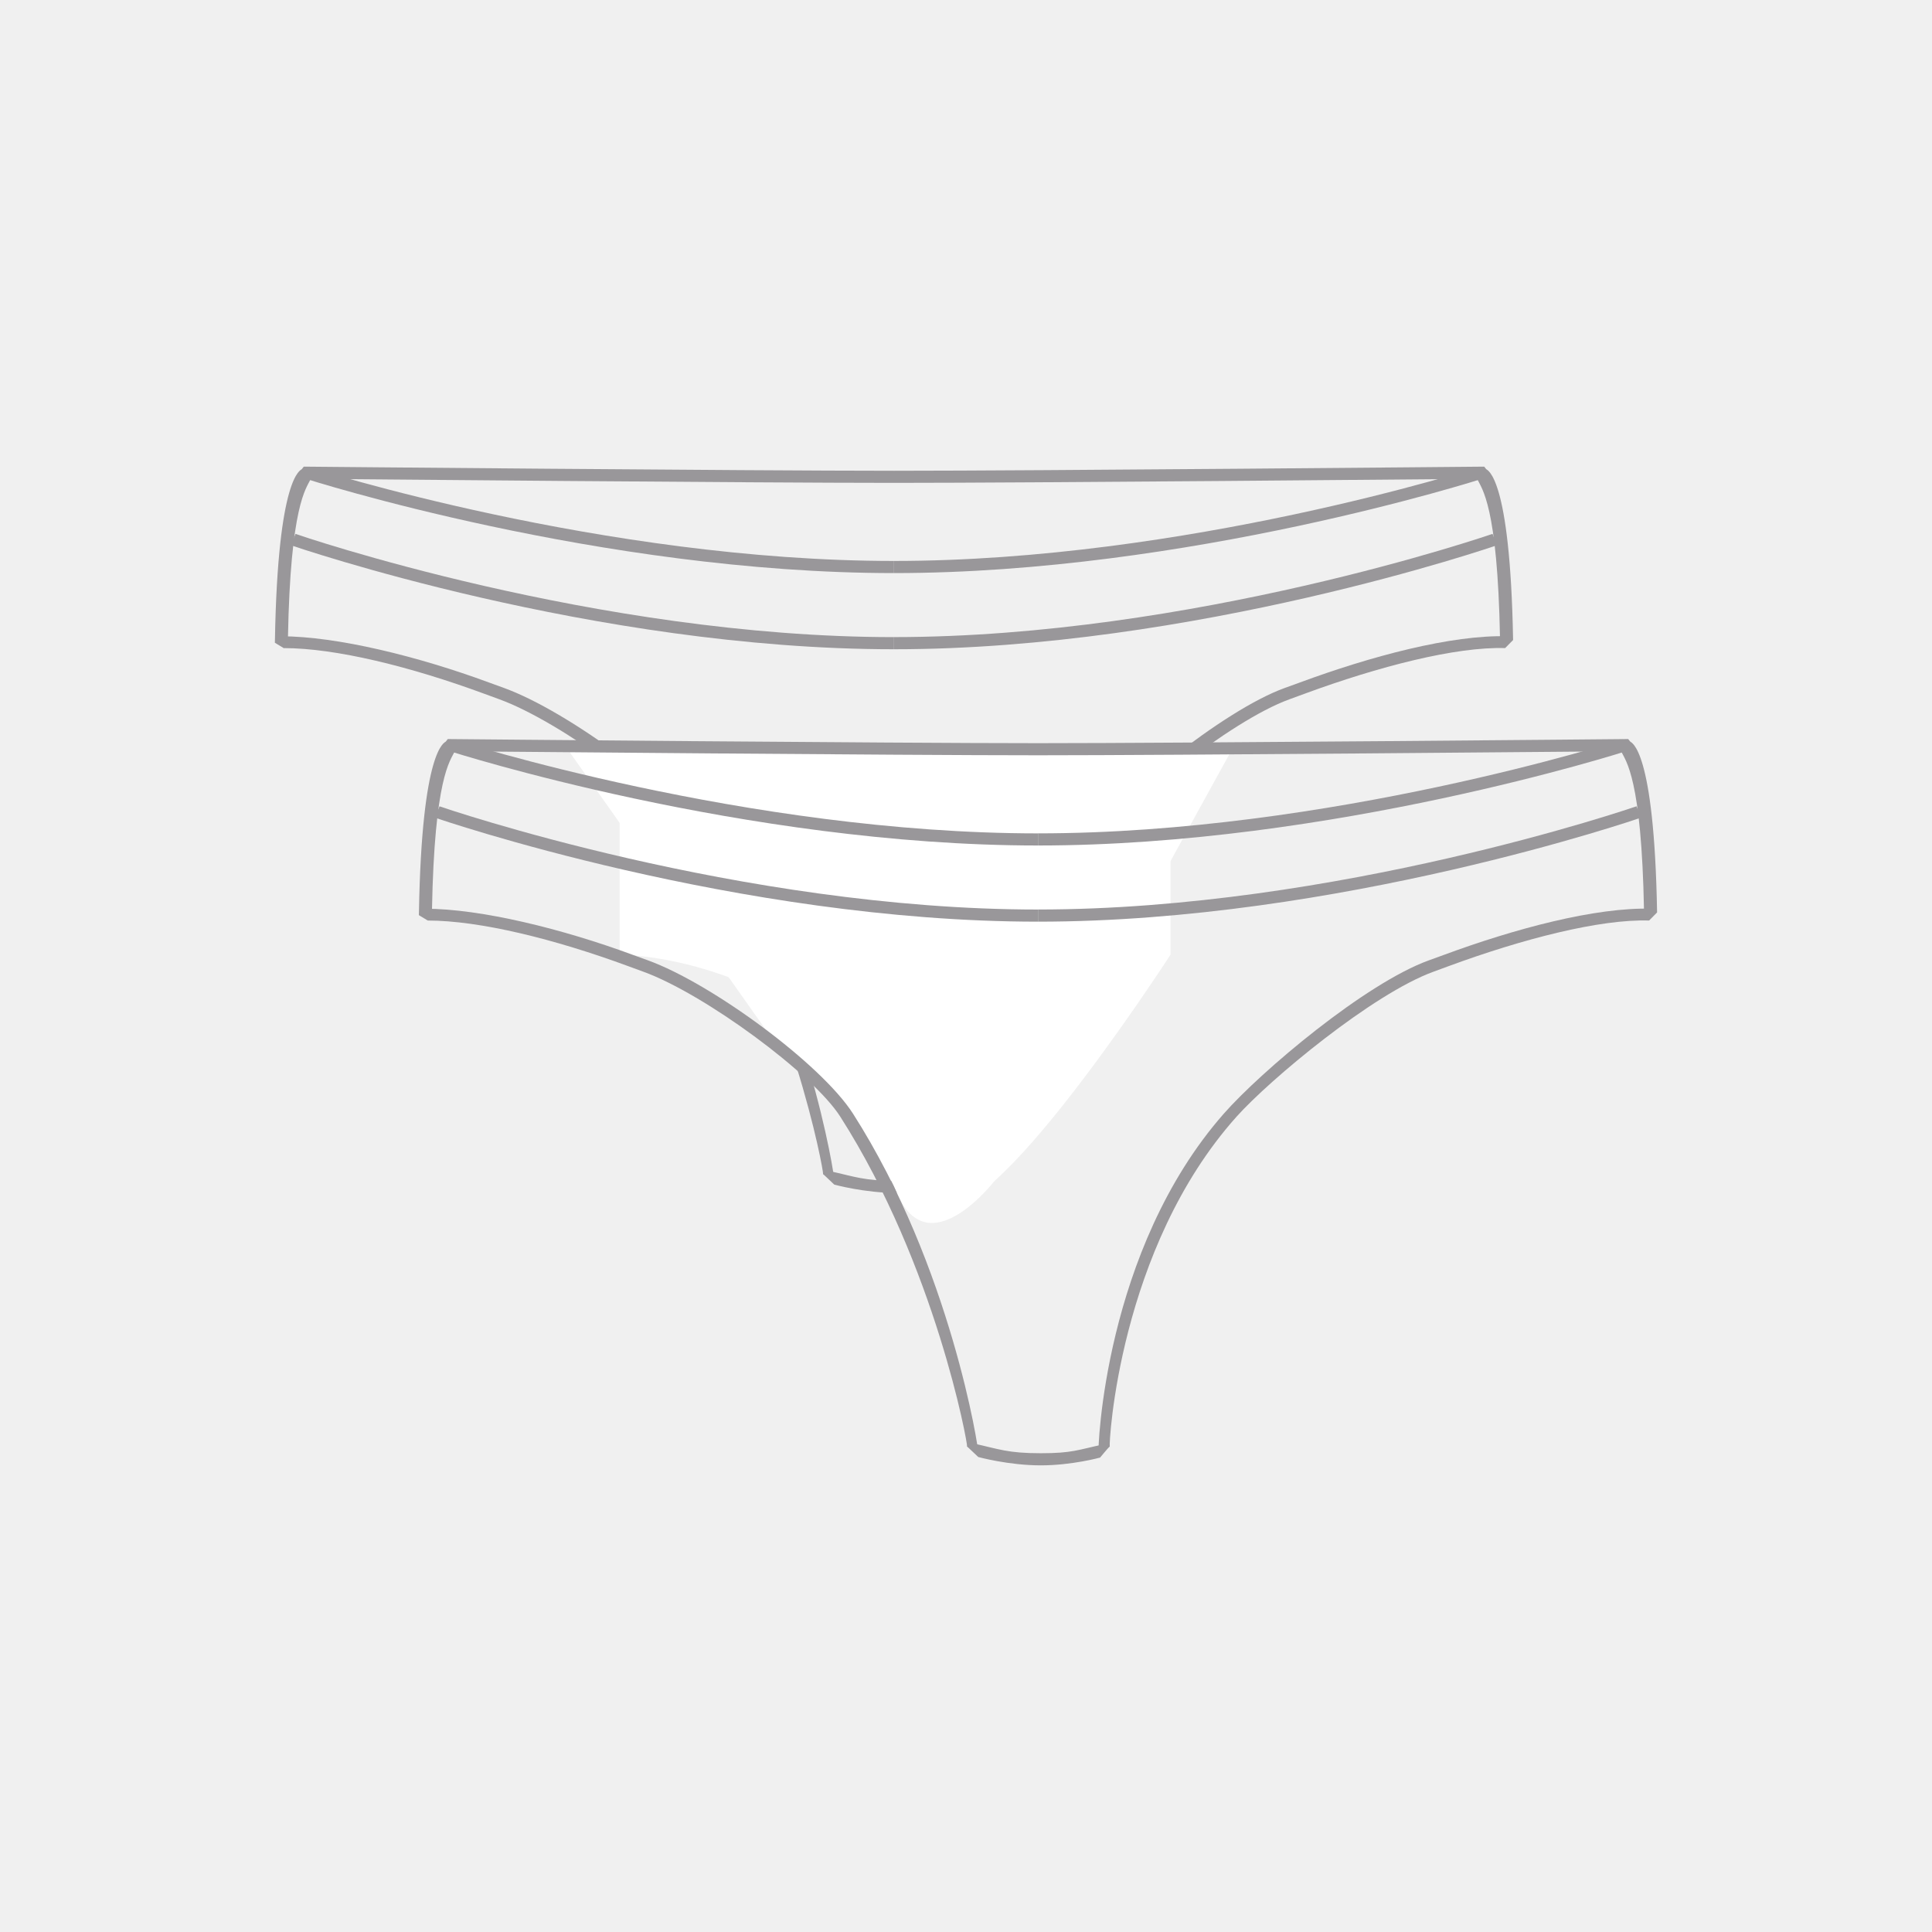
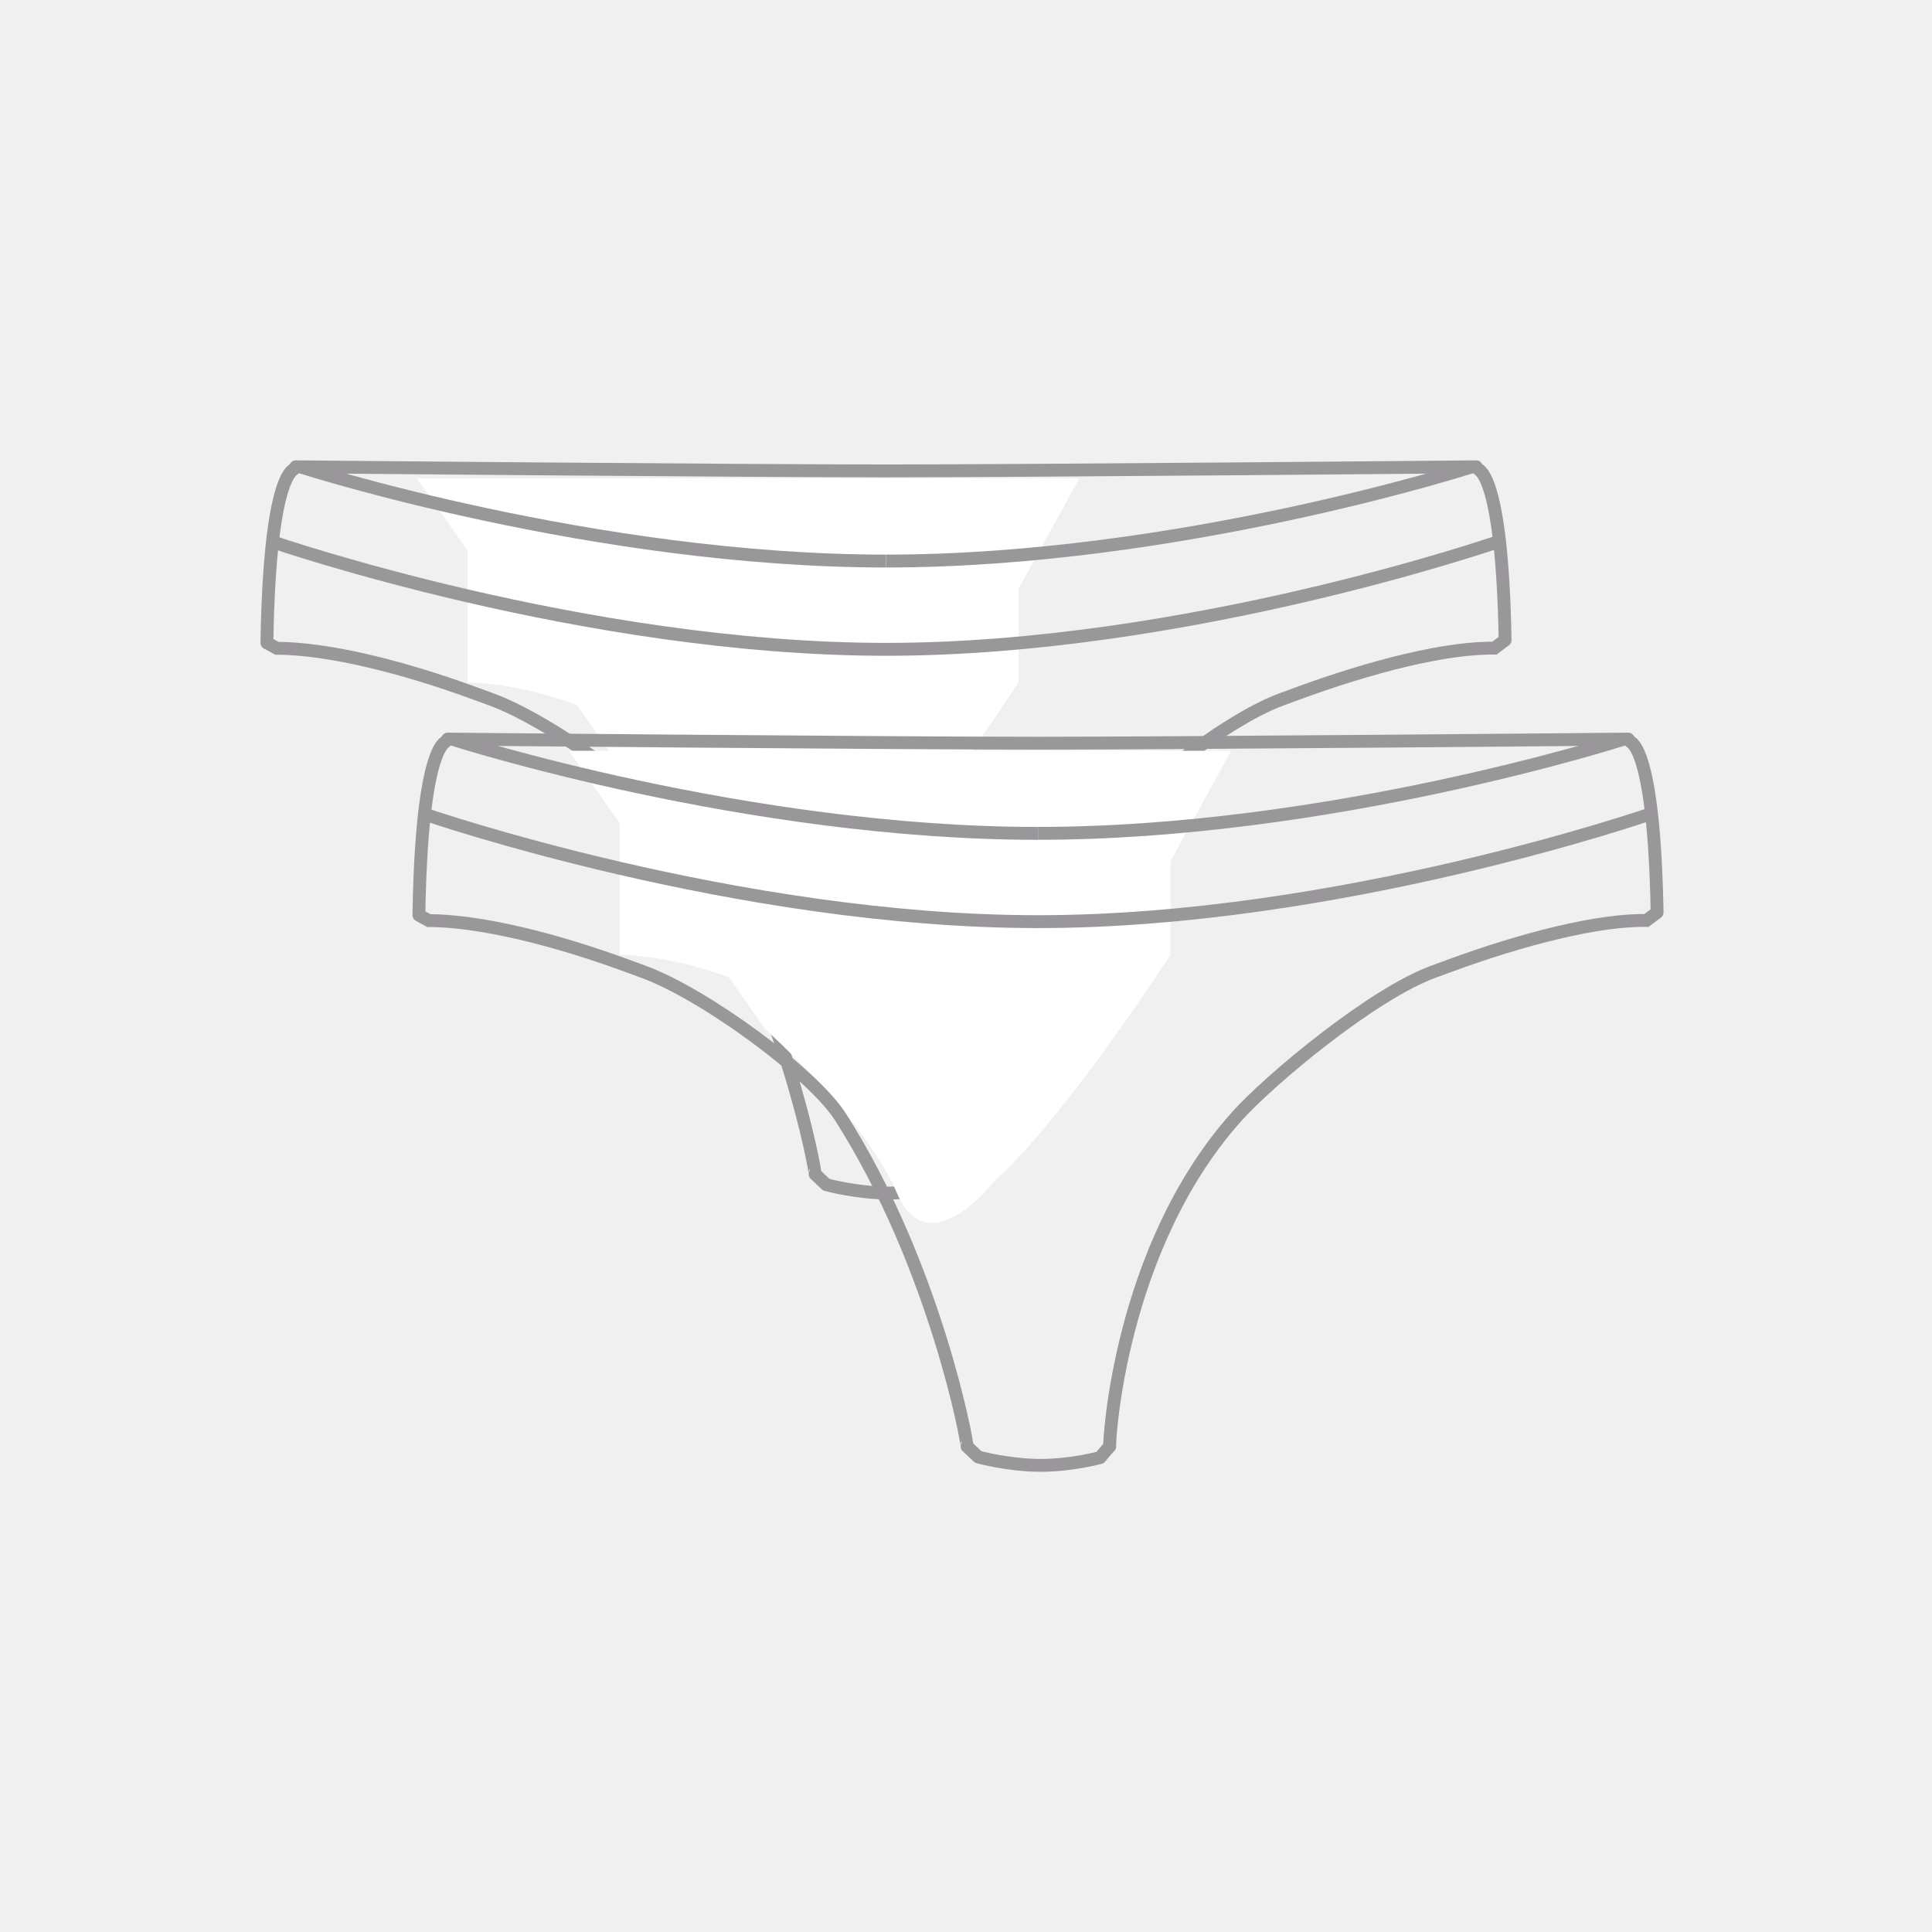
<svg xmlns="http://www.w3.org/2000/svg" version="1.1" x="0px" y="0px" viewBox="0 0 75 75" enable-background="new 0 0 75 75" xml:space="preserve">
  <g id="TENCEL_Women_x27_s">
    <g>
+       <path fill="#FFFFFF" d="M18.155,26.489c0,0,8.959-0.016,12.335,9.205c1.123,3.068,9.049-9.205,9.049-9.205v-7.915H18.155V26.489z" />
+       <path fill="#FFFFFF" d="M41.897,18.574H16.179l7.638,10.815c0,0,3.881,3.479,5.101,6.349c1.218,2.869,3.782-0.458,3.782-0.458    L41.897,18.574z" />
+       <path fill="none" stroke="#99979A" stroke-width="0.5" stroke-miterlimit="10" d="M11.691,18.134    c0.112,0.036,11.403,3.646,22.704,3.646" />
+       <path fill="none" stroke="#99979A" stroke-width="0.5" stroke-miterlimit="10" d="M34.396,21.78c11.3,0,22.593-3.609,22.704-3.646    " />
+       <path fill="none" stroke="#99979A" stroke-width="0.5" stroke-miterlimit="10" d="M10.578,21.033    c0.114,0.04,12.16,4.174,23.817,4.174s23.701-4.155,23.816-4.195" />
+       <path fill="none" stroke="#99979A" stroke-width="0.499" stroke-linejoin="round" stroke-miterlimit="10" d="M10.825,25.208    l-0.463-0.252l0.001-0.105c0.112-6.402,1.005-6.587,1.043-6.634l0.076-0.097l0.13,0.001c0.171,0.002,17.15,0.159,22.783,0.159    c5.632,0,22.613-0.157,22.784-0.159l0.128-0.001l0.077,0.097c0.039,0.047,0.932,0.231,1.044,6.634l-0.479,0.357 M58.119,25.164    c-1.912-0.062-4.925,0.717-7.785,1.771l-0.58,0.213c-2.369,0.859-6.362,4.188-7.653,5.632c-4.587,5.13-4.958,12.744-4.921,12.801    l-0.001-0.001c-0.069,0.064-0.373,0.432-0.373,0.432s-1.094,0.302-2.3,0.302c-1.256,0-2.429-0.324-2.429-0.324l-0.435-0.409v0.001    c0.037-0.057-1.216-7-4.921-12.801c-1.068-1.675-5.284-4.772-7.653-5.632l-0.581-0.213c-2.86-1.055-5.764-1.771-7.785-1.771" />
+     </g>
+     <g>
+       <path fill="none" stroke="#99979A" stroke-width="0.5" stroke-miterlimit="10" d="M-150.943,30.639    c1.996-0.459,9.936,1.038,12.711,2.137c2.418,0.957,5.9,2.129,6.543,4.583c1.811,6.919-1.332,13.46-1.523,13.778" />
+       <path fill="none" stroke="#99979A" stroke-width="0.5" stroke-miterlimit="10" d="M-149.961,22.596c0,0,11.189,3.886,22.539,3.886    " />
+       <path fill="none" stroke="#99979A" stroke-width="0.5" stroke-miterlimit="10" d="M-104.881,22.596c0,0-11.188,3.886-22.541,3.886    " />
+       <path fill="none" stroke="#99979A" stroke-width="0.5" stroke-miterlimit="10" d="M-150.49,25.349c0,0,11.451,4.271,23.068,4.271" />
+       <path fill="none" stroke="#99979A" stroke-width="0.5" stroke-miterlimit="10" d="M-104.352,25.349c0,0-11.451,4.271-23.068,4.271    " />
+       <path fill="none" stroke="#99979A" stroke-width="0.5" stroke-miterlimit="10" d="M-103.898,30.639    c-1.996-0.459-9.936,1.038-12.711,2.137c-2.418,0.957-5.9,2.129-6.545,4.583c-1.809,6.919,1.334,13.46,1.527,13.778" />
+       <path fill="none" stroke="#99979A" stroke-width="0.5" stroke-miterlimit="10" d="M-127.312,52.022    c-3.029,0-6.016-1.037-6.016-1.037c-1.67-1.92-17.615-20.431-17.615-20.431c0.113-6.792,0.984-7.958,0.984-7.958    s16.902,0.169,22.539,0.169c5.635,0,22.539-0.169,22.539-0.169s0.869,1.166,0.982,7.958c0,0-16.617,19.29-17.678,20.522    C-122.385,51.33-124.832,52.022-127.312,52.022" />
+       <path fill="#FFFFFF" d="M-121.883,62.582c-3.029,0-6.018-1.037-6.018-1.037c-1.67-1.92-17.615-20.431-17.615-20.431    c0.113-6.792,0.984-7.958,0.984-7.958s16.902,0.169,22.539,0.169s22.541-0.169,22.541-0.169s0.869,1.166,0.98,7.958    c0,0-16.617,19.29-17.676,20.521C-116.957,61.889-119.404,62.582-121.883,62.582" />
+       <path fill="none" stroke="#99979A" stroke-width="0.5" stroke-miterlimit="10" d="M-121.883,62.582    c-3.029,0-6.018-1.037-6.018-1.037c-1.67-1.92-17.615-20.431-17.615-20.431c0.113-6.792,0.984-7.958,0.984-7.958    s16.902,0.169,22.539,0.169s22.541-0.169,22.541-0.169s0.869,1.166,0.98,7.958c0,0-16.617,19.29-17.676,20.521    C-116.957,61.889-119.404,62.582-121.883,62.582" />
+       <path fill="none" stroke="#99979A" stroke-width="0.5" stroke-miterlimit="10" d="M-145.516,41.199    c1.998-0.459,9.938,1.038,12.711,2.137c2.418,0.957,5.902,2.129,6.545,4.583c1.811,6.919-1.334,13.46-1.525,13.777" />
+       <path fill="none" stroke="#99979A" stroke-width="0.5" stroke-miterlimit="10" d="M-144.533,33.156c0,0,11.189,3.886,22.541,3.886    " />
+       <path fill="none" stroke="#99979A" stroke-width="0.5" stroke-miterlimit="10" d="M-99.453,33.156c0,0-11.188,3.886-22.539,3.886" />
+       <path fill="none" stroke="#99979A" stroke-width="0.5" stroke-miterlimit="10" d="M-145.062,35.909c0,0,11.451,4.271,23.07,4.271" />
+       <path fill="none" stroke="#99979A" stroke-width="0.5" stroke-miterlimit="10" d="M-98.924,35.909c0,0-11.449,4.271-23.068,4.271" />
+       <path fill="none" stroke="#99979A" stroke-width="0.5" stroke-miterlimit="10" d="M-98.471,41.199    c-1.996-0.459-9.936,1.038-12.711,2.137c-2.418,0.957-5.9,2.129-6.543,4.583c-1.811,6.919,1.334,13.46,1.525,13.777" />
+     </g>
+     <g>
+       <path fill="#FFFFFF" d="M-47.375-42.953h-21.49l-0.479-7.095c0,0,6.346-6.686,7.711-10.097h1.604c0,0,2.967,3.615,8.631,9.21    c0,0,1.908,2.183,3.273,2.251h1.502c1.398-0.17,3.273-2.251,3.273-2.251c5.641-5.572,8.709-9.246,8.717-9.253l1.518,0.043    c1.363,3.411,7.711,10.097,7.711,10.097l-0.479,7.095H-47.375" />
+       <path fill="none" stroke="#99979A" stroke-width="0.5" stroke-miterlimit="10" d="M-47.375-42.953h-21.49l-0.479-7.095    c0,0,6.346-6.686,7.711-10.097h1.604c0,0,2.967,3.615,8.631,9.21c0,0,1.908,2.183,3.273,2.251h1.502    c1.398-0.17,3.273-2.251,3.273-2.251c5.641-5.572,8.709-9.246,8.717-9.253l1.518,0.043c1.363,3.411,7.711,10.097,7.711,10.097    l-0.479,7.095H-47.375" />
+       <rect x="-68.883" y="-44.485" fill="#FFFFFF" width="43.018" height="3.548" />
+       <rect x="-68.883" y="-44.485" fill="none" stroke="#99979A" stroke-width="0.5" stroke-miterlimit="10" width="43.018" height="3.548" />
+       <path fill="none" stroke="#99979A" stroke-width="0.5" stroke-miterlimit="10" d="M-59.904-51.742c0,0,1.471,5.745,1.926,7.257" />
+       <path fill="#FFFFFF" d="M-34.633-60.188c-0.068,0.068,3.547-17.208,3.547-17.208l1.5,0.035l-3.479,17.105L-34.633-60.188z" />
+       <path fill="none" stroke="#99979A" stroke-width="0.5" stroke-miterlimit="10" d="M-34.633-60.188    c-0.068,0.068,3.547-17.208,3.547-17.208l1.5,0.035l-3.479,17.105L-34.633-60.188z" />
+       <path fill="#FFFFFF" d="M-60.029-60.145c0.068,0.068-3.547-17.208-3.547-17.208l-1.502,0.034l3.48,17.106L-60.029-60.145z" />
+       <path fill="none" stroke="#99979A" stroke-width="0.5" stroke-miterlimit="10" d="M-60.029-60.145    c0.068,0.068-3.547-17.208-3.547-17.208l-1.502,0.034l3.48,17.106L-60.029-60.145z" />
+       <path fill="#FFFFFF" d="M-57.979-44.485c0,0,1.883-3.041,9.971-3.122c8.086-0.08,9.576,3.122,9.576,3.122H-57.979z" />
+       <path fill="none" stroke="#99979A" stroke-width="0.5" stroke-miterlimit="10" d="M-57.979-44.485c0,0,1.883-3.041,9.971-3.122    c8.086-0.08,9.576,3.122,9.576,3.122H-57.979z" />
+       <path fill="none" stroke="#99979A" stroke-width="0.5" stroke-miterlimit="10" d="M-36.508-51.742c0,0-1.469,5.745-1.924,7.257" />
+     </g>
+     <g>
+       <path fill="none" stroke="#99979A" stroke-width="0.5" stroke-miterlimit="10" d="M-211.2-82.569c0,0-0.711,4.697-2.19,8.583    c-1.082,2.839-3.362,4.617-5.81,4.617c-2.446,0-4.726-1.778-5.808-4.617c-1.481-3.886-2.192-8.583-2.192-8.583" />
+       <path fill="none" stroke="#99979A" stroke-width="0.5" stroke-miterlimit="10" d="M-228.884-36.098c2.817,0.398,6,0.67,9.487,0.68    c5.898,0.016,10.939-0.722,14.827-1.563c-2.294-6.276-2.627-11.315-2.517-14.729l2.24-14.736c0,0-7.122-1.347-3.108-15.992    c0,0-1.189-0.321-1.617-0.437c-2.538,0.677-5.799,1.261-9.603,1.248c-3.766-0.014-6.992-0.609-9.502-1.289l-1.77,0.478    c4.013,14.645-3.109,15.992-3.109,15.992s2.252,11.224,2.24,14.736c-0.012,3.901-2.516,14.729-2.516,14.729    C-232.343-36.659-230.688-36.353-228.884-36.098z" />
+       <path fill="none" stroke="#99979A" stroke-width="0.5" stroke-miterlimit="10" d="M-210.245-82.675c0,0-0.796,5.048-2.452,9.225    c-1.213,3.051-3.764,4.962-6.503,4.962c-2.738,0-5.29-1.911-6.502-4.962c-1.656-4.177-2.452-9.225-2.452-9.225" />
+       <path fill="none" stroke="#99979A" stroke-width="0.5" stroke-miterlimit="10" d="M-233.831-38.008    c3.746,0.768,8.563,1.441,14.187,1.456c5.795,0.016,10.75-0.672,14.57-1.456" />
+     </g>
+     <g>
+       <path fill="none" stroke="#99979A" stroke-width="0.5" stroke-miterlimit="10" d="M-139.062-66.459c0,0,2.252,11.224,2.24,14.736    c-0.012,3.9-2.516,14.729-2.516,14.729c1.488,0.322,3.143,0.628,4.947,0.883c2.816,0.398,6,0.67,9.486,0.679    c5.898,0.017,10.941-0.721,14.828-1.562c-2.295-6.277-2.629-11.315-2.516-14.729l2.238-14.736" />
+       <path fill="none" stroke="#99979A" stroke-width="0.5" stroke-miterlimit="10" d="M-139.086-37.71    c3.746,0.768,8.564,1.441,14.186,1.456c5.795,0.016,10.752-0.672,14.57-1.456" />
+       <path fill="none" stroke="#99979A" stroke-width="0.5" stroke-miterlimit="10" d="M-134.574-69.316    c2.57,1.275,5.877,2.393,9.734,2.418c3.977,0.026,7.377-1.117,9.998-2.418" />
+       <path fill="#FFFFFF" d="M-138.904-65.656c0,0-0.305-0.952-0.402-1.258c0.299-0.086,4.643-1.394,4.787-4.432    c0.137-2.886,0.008-11.551,0.008-11.551l0.725-0.004c0,0,0.176,8.699,0,11.591c-0.117,1.902-1.705,4.107-5.512,5.055" />
+       <path fill="none" stroke="#99979A" stroke-width="0.5" stroke-miterlimit="10" d="M-138.904-65.656c0,0-0.305-0.952-0.402-1.258    c0.299-0.086,4.643-1.394,4.787-4.432c0.137-2.886,0.008-11.551,0.008-11.551l0.725-0.004c0,0,0.176,8.699,0,11.591    c-0.117,1.902-1.705,4.107-5.512,5.055" />
+       <path fill="#FFFFFF" d="M-110.48-65.583c0,0,0.307-0.952,0.404-1.258c-0.299-0.086-4.643-1.394-4.789-4.432    c-0.137-2.886-0.008-11.551-0.008-11.551l-0.725-0.004c0,0-0.178,8.699,0,11.591c0.117,1.902,1.705,4.107,5.512,5.055" />
+       <path fill="none" stroke="#99979A" stroke-width="0.5" stroke-miterlimit="10" d="M-110.48-65.583c0,0,0.307-0.952,0.404-1.258    c-0.299-0.086-4.643-1.394-4.789-4.432c-0.137-2.886-0.008-11.551-0.008-11.551l-0.725-0.004c0,0-0.178,8.699,0,11.591    c0.117,1.902,1.705,4.107,5.512,5.055" />
+       <path fill="none" stroke="#99979A" stroke-width="0.5" stroke-miterlimit="10" d="M-134.234-70.097    c2.484,1.275,5.684,2.393,9.412,2.418c3.848,0.026,7.135-1.117,9.67-2.418" />
+     </g>
+     <g>
+       <polyline fill="none" stroke="#99979A" stroke-width="0.5" stroke-miterlimit="10" points="-208.707,67.198 -208.707,67.198     -208.693,67.198 -208.684,67.198   " />
+       <path fill="none" stroke="#99979A" stroke-width="0.5" stroke-miterlimit="10" d="M-221.674,36.645c0,0,0.193-9.621-1.75-12.27" />
+       <path fill="none" stroke="#99979A" stroke-width="0.53" stroke-miterlimit="10" d="M-208.707,23.474c0,0-4.936,0.029-6.451-2.609" />
+       <polyline fill="none" stroke="#99979A" stroke-width="0.5" stroke-miterlimit="10" points="-208.707,67.198 -208.707,67.198     -208.719,67.198 -208.73,67.198   " />
+       <path fill="none" stroke="#99979A" stroke-width="0.5" stroke-miterlimit="10" d="M-195.74,36.645c0,0-0.193-9.621,1.75-12.27" />
+       <path fill="none" stroke="#99979A" stroke-width="0.5" stroke-miterlimit="10" d="M-221.674,65.458    c2.127,0.52,12.396,0.626,12.967,0.631" />
+       <path fill="none" stroke="#99979A" stroke-width="0.5" stroke-miterlimit="10" d="M-214.873,20.742    c-1.863,0.793-8.551,3.634-8.551,3.634c-5.99,3.878-6.561,19.448-7.146,39.727l5.025,0.343c0.16-4.462,0.707-10.45,1.4-15.678    c0.695-5.25,1.436-8.79,2.449-13.155c0.264,5.162,1.291,8.938,1.266,14.6c-0.02,4.586-1.033,10.992-1.244,15.245v1.108    c2.127,0.521,12.396,0.626,12.943,0.632h0.012h0.012" />
+       <path fill="none" stroke="#99979A" stroke-width="0.53" stroke-miterlimit="10" d="M-203.318,18.426c0,0-1.916,1.535-5.389,1.535    s-5.387-1.535-5.387-1.535" />
+       <path fill="none" stroke="#99979A" stroke-width="0.5" stroke-miterlimit="10" d="M-208.707,67.198L-208.707,67.198h0.014h0.01    c0.547-0.006,10.818-0.111,12.945-0.632v-1.108c-0.211-4.253-1.227-10.659-1.244-15.245c-0.025-5.662,1.002-9.438,1.264-14.6    c1.014,4.365,1.754,7.905,2.449,13.155c0.691,5.228,1.24,11.216,1.4,15.678l5.025-0.343c-0.586-20.279-1.156-35.849-7.146-39.727    c0,0-6.688-2.841-8.551-3.634" />
+       <path fill="none" stroke="#99979A" stroke-width="0.5" stroke-miterlimit="10" d="M-208.707,66.088    c0.57-0.005,10.842-0.111,12.969-0.631" />
+       <path fill="none" stroke="#99979A" stroke-width="0.53" stroke-miterlimit="10" d="M-208.707,23.474c0,0,4.938,0.029,6.451-2.609" />
+       <path fill="none" stroke="#99979A" stroke-width="0.53" stroke-miterlimit="10" d="M-202.256,20.865    c-0.514-0.744-1.062-2.438-1.062-2.438s-1.916-0.447-5.389-0.447s-5.389,0.447-5.389,0.447s-0.549,1.694-1.062,2.438" />
+     </g>
+     <g>
      <path fill="#FFFFFF" d="M24.055,37.06c0,0,8.959-0.016,12.335,9.205c1.123,3.068,9.049-9.205,9.049-9.205v-7.915H24.055V37.06z" />
-       <path fill="#99979A" d="M34.705,22.247c-11.389,0-22.757-3.635-22.87-3.672L12,18.13c0.113,0.036,11.404,3.646,22.705,3.646    V22.247z" />
-       <path fill="#99979A" d="M34.705,22.247v-0.471c11.3,0,22.593-3.609,22.704-3.646l0.166,0.444    C57.462,18.612,46.094,22.247,34.705,22.247" />
-       <path fill="#99979A" d="M34.705,25.204c-11.657,0-23.295-3.997-23.409-4.037l0.176-0.441c0.115,0.041,11.67,4.007,23.233,4.007    V25.204z" />
-       <path fill="#99979A" d="M34.705,25.204v-0.472c11.563,0,23.118-3.966,23.234-4.007l0.176,0.441    C57.999,21.207,46.362,25.204,34.705,25.204" />
-       <path fill="#99979A" d="M37.056,45.818c-0.038-0.057,0.198-7.857,4.863-13.162c1.453-1.651,5.485-5.054,7.959-5.951l0.58-0.21    c2.724-1.007,5.89-1.863,8.083-1.795l-0.112,0.459c-1.912-0.061-4.925,0.718-7.785,1.772l-0.582,0.213    c-2.367,0.859-6.36,4.188-7.651,5.632c-4.587,5.13-4.958,12.744-4.921,12.799L37.056,45.818z" />
-       <path fill="#99979A" d="M32.385,45.818c0.037-0.057-1.058-7.212-4.863-13.162c-1.232-1.926-5.484-5.054-7.96-5.951l-0.578-0.21    c-2.726-1.007-5.896-1.795-8.084-1.795l0.111,0.459c2.022,0,4.926,0.718,7.786,1.772l0.581,0.213    c2.368,0.859,6.584,3.957,7.653,5.632c3.705,5.801,4.957,12.744,4.921,12.799L32.385,45.818z" />
-       <path fill="#99979A" d="M10.673,24.846c0.112-6.402,1.005-6.587,1.043-6.634l0.076-0.097l0.13,0.001    c0.17,0.002,17.15,0.159,22.783,0.159c5.632,0,22.613-0.157,22.784-0.159l0.128-0.001l0.077,0.097    c0.038,0.047,0.93,0.231,1.044,6.634l-0.309,0.312l-0.199-0.396c-0.097-5.14-0.703-5.785-0.889-6.173    c-1.722,0.015-17.289,0.156-22.637,0.156c-5.349,0-20.92-0.142-22.638-0.156c-0.182,0.38-0.791,1.021-0.888,6.173    c-0.008,0.108-0.168,0.396-0.168,0.396l-0.34-0.207L10.673,24.846z M31.952,45.575c0,0,0.193-0.127,0.231-0.119    c1.031,0.227,1.342,0.383,2.632,0.383c1.217,0,1.429-0.129,2.444-0.347c0.034-0.007,0.181-0.099,0.181-0.099l0.048,0.182    c-0.071,0.065-0.373,0.433-0.373,0.433s-1.095,0.302-2.3,0.302c-1.257,0-2.429-0.324-2.429-0.324L31.952,45.575z" />
      <path fill="#FFFFFF" d="M47.797,29.145H22.078l7.638,10.815c0,0,3.881,3.479,5.101,6.349c1.218,2.869,3.782-0.458,3.782-0.458    L47.797,29.145z" />
-       <path fill="#99979A" d="M40.295,32.822c-11.389,0-22.757-3.635-22.87-3.672l0.166-0.444c0.112,0.036,11.403,3.646,22.704,3.646    V32.822z" />
-       <path fill="#99979A" d="M40.295,32.822v-0.471c11.3,0,22.593-3.609,22.704-3.646l0.166,0.444    C63.052,29.187,51.684,32.822,40.295,32.822" />
-       <path fill="#99979A" d="M40.295,35.779c-11.657,0-23.295-3.997-23.409-4.037l0.176-0.441c0.115,0.041,11.67,4.007,23.233,4.007    V35.779z" />
-       <path fill="#99979A" d="M40.295,35.779v-0.472c11.563,0,23.119-3.966,23.234-4.007l0.176,0.441    C63.59,31.782,51.952,35.779,40.295,35.779" />
-       <path fill="#99979A" d="M42.646,56.393c-0.037-0.057,0.198-7.857,4.863-13.162c1.454-1.651,5.485-5.054,7.96-5.951l0.579-0.21    c2.724-1.007,5.89-1.863,8.084-1.794l-0.113,0.459c-1.912-0.062-4.925,0.717-7.785,1.771l-0.58,0.213    c-2.369,0.859-6.362,4.188-7.653,5.632c-4.587,5.13-4.958,12.744-4.921,12.801L42.646,56.393z" />
-       <path fill="#99979A" d="M37.975,56.393c0.037-0.057-1.058-7.212-4.862-13.162c-1.233-1.926-5.485-5.054-7.961-5.951l-0.578-0.21    c-2.725-1.007-5.896-1.794-8.084-1.794l0.112,0.459c2.021,0,4.925,0.717,7.785,1.771l0.581,0.213    c2.369,0.859,6.585,3.957,7.653,5.632c3.705,5.801,4.958,12.744,4.921,12.801L37.975,56.393z" />
-       <path fill="#99979A" d="M16.263,35.421c0.112-6.402,1.005-6.587,1.043-6.634l0.076-0.097l0.13,0.001    c0.171,0.002,17.15,0.159,22.783,0.159c5.632,0,22.613-0.157,22.784-0.159l0.128-0.001l0.077,0.097    c0.039,0.047,0.932,0.231,1.044,6.634l-0.309,0.312l-0.199-0.395c-0.097-5.141-0.703-5.786-0.889-6.174    c-1.722,0.015-17.289,0.156-22.637,0.156c-5.349,0-20.92-0.142-22.638-0.156c-0.182,0.38-0.79,1.021-0.887,6.174    c-0.009,0.107-0.168,0.395-0.168,0.395l-0.341-0.207L16.263,35.421z M37.542,56.151c0,0,0.193-0.128,0.231-0.12    c1.031,0.227,1.342,0.383,2.632,0.383c1.217,0,1.429-0.129,2.444-0.347c0.034-0.007,0.181-0.099,0.181-0.099l0.048,0.183    c-0.069,0.064-0.373,0.432-0.373,0.432s-1.094,0.302-2.3,0.302c-1.256,0-2.429-0.324-2.429-0.324L37.542,56.151z" />
+       <path fill="none" stroke="#99979A" stroke-width="0.5" stroke-miterlimit="10" d="M17.591,28.706    c0.112,0.036,11.403,3.646,22.704,3.646" />
+       <path fill="none" stroke="#99979A" stroke-width="0.5" stroke-miterlimit="10" d="M40.295,32.351    c11.3,0,22.593-3.609,22.704-3.646" />
+       <path fill="none" stroke="#99979A" stroke-width="0.5" stroke-miterlimit="10" d="M16.478,31.604    c0.114,0.04,12.16,4.174,23.817,4.174s23.701-4.155,23.816-4.195" />
+       <path fill="none" stroke="#99979A" stroke-width="0.499" stroke-linejoin="round" stroke-miterlimit="10" d="M16.725,35.779    l-0.463-0.252l0.001-0.105c0.112-6.402,1.005-6.587,1.043-6.634l0.076-0.097l0.13,0.001c0.171,0.002,17.15,0.159,22.783,0.159    c5.632,0,22.613-0.157,22.784-0.159l0.128-0.001l0.077,0.097c0.039,0.047,0.932,0.231,1.044,6.634l-0.479,0.357 M64.019,35.735    c-1.912-0.062-4.925,0.717-7.785,1.771l-0.58,0.213c-2.369,0.859-6.362,4.188-7.653,5.632c-4.587,5.13-4.958,12.744-4.921,12.801    l-0.001-0.001c-0.069,0.064-0.373,0.432-0.373,0.432s-1.094,0.302-2.3,0.302c-1.256,0-2.429-0.324-2.429-0.324l-0.435-0.409v0.001    c0.037-0.057-1.216-7-4.921-12.801c-1.068-1.675-5.284-4.772-7.653-5.632l-0.581-0.213c-2.86-1.055-5.764-1.771-7.785-1.771" />
    </g>
  </g>
-   <g id="Titles" display="none">
-     <text transform="matrix(1 0 0 1 23.1396 9.0112)" display="inline">
-       <tspan x="0" y="0" fill="#9B9694" font-family="'CircularAirPro-Bold'" font-size="4.4">T</tspan>
-       <tspan x="2.31" y="0" fill="#9B9694" font-family="'CircularAirPro-Bold'" font-size="4.4">en</tspan>
-       <tspan x="7.312" y="0" fill="#9B9694" font-family="'CircularAirPro-Bold'" font-size="4.4">c</tspan>
-       <tspan x="9.715" y="0" fill="#9B9694" font-family="'CircularAirPro-Bold'" font-size="4.4">el </tspan>
-       <tspan x="14.445" y="0" fill="#9B9694" font-family="'CircularAirPro-Bold'" font-size="4.4">T</tspan>
-       <tspan x="16.799" y="0" fill="#9B9694" font-family="'CircularAirPro-Bold'" font-size="4.4">an</tspan>
-       <tspan x="21.74" y="0" fill="#9B9694" font-family="'CircularAirPro-Bold'" font-size="4.4">g</tspan>
-       <tspan x="24.345" y="0" fill="#9B9694" font-family="'CircularAirPro-Bold'" font-size="4.4">a</tspan>
-     </text>
-   </g>
</svg>
